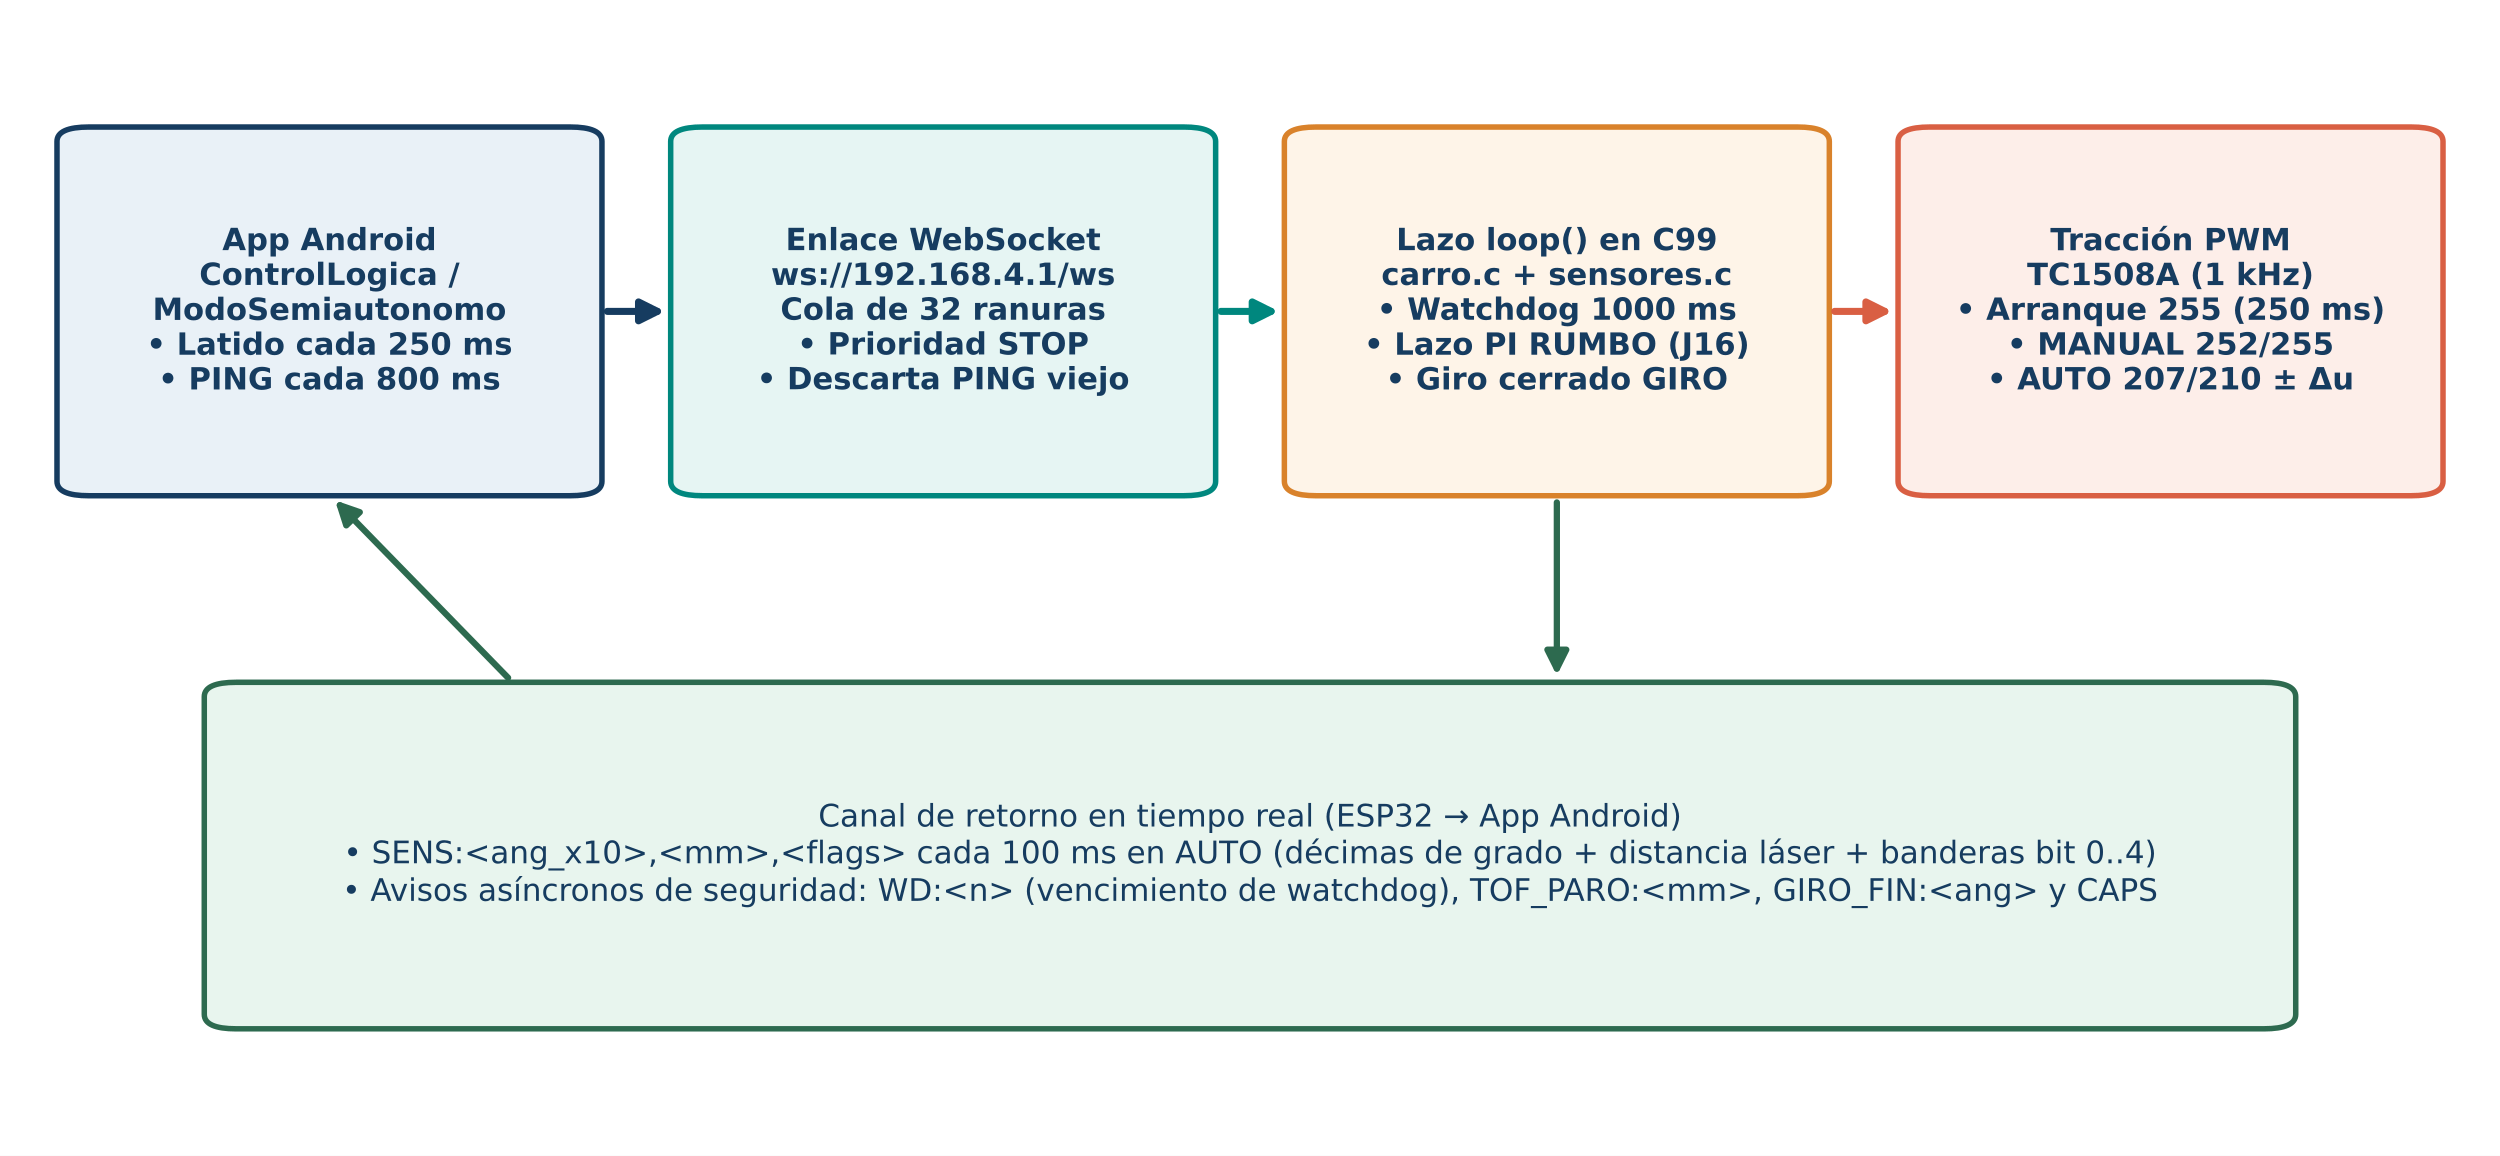
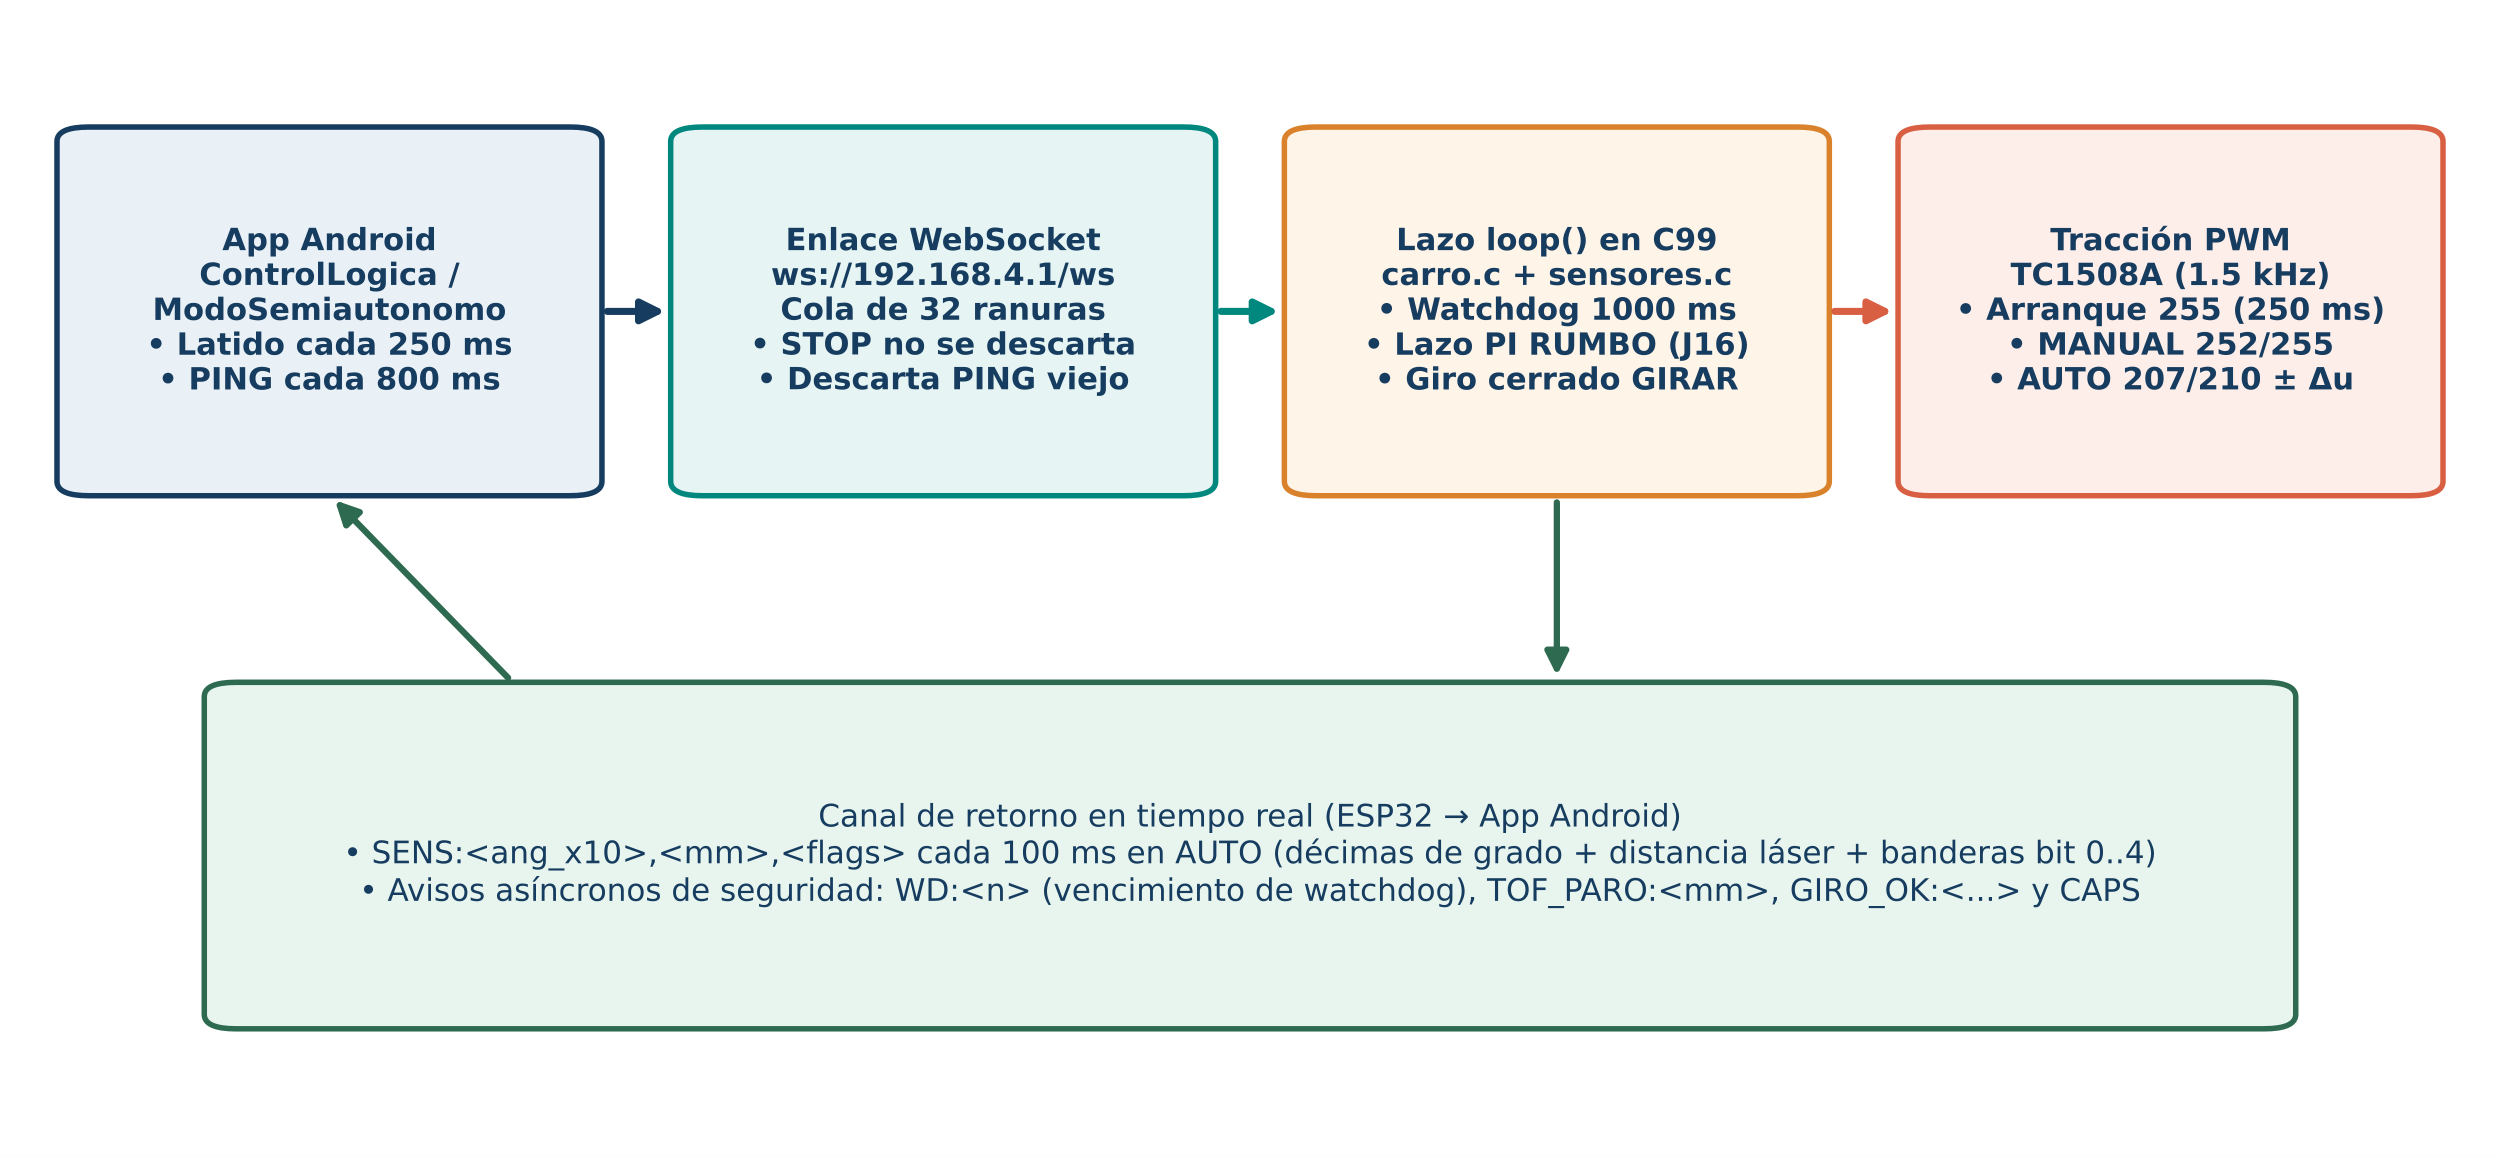
<svg xmlns="http://www.w3.org/2000/svg" width="636.48pt" height="294.264pt" viewBox="0 0 636.48 294.264" version="1.1">
  <defs>
    <style type="text/css">*{stroke-linejoin: round; stroke-linecap: butt}</style>
  </defs>
  <g id="figure_1">
    <g id="patch_1">
      <path d="M 0 294.264  L 636.48 294.264  L 636.48 0  L 0 0  z " style="fill: #ffffff" />
    </g>
    <g id="axes_1">
      <g id="patch_2">
-         <path d="M 22.634 126.209  L 145.126 126.209  Q 153.251 126.209 153.251 122.533  L 153.251 36.014  Q 153.251 32.338 145.126 32.338  L 22.634 32.338  Q 14.509 32.338 14.509 36.014  L 14.509 122.533  Q 14.509 126.209 22.634 126.209  z " clip-path="url(#p49434a886b)" style="fill: #e9f1f7; stroke: #163c60; stroke-width: 1.4; stroke-linejoin: miter" />
+         <path d="M 22.634 126.209  L 145.126 126.209  Q 153.251 126.209 153.251 122.533  L 153.251 36.014  Q 153.251 32.338 145.126 32.338  L 22.634 32.338  Q 14.509 32.338 14.509 36.014  L 14.509 122.533  Q 14.509 126.209 22.634 126.209  z " clip-path="url(#pa9e82fa445)" style="fill: #e9f1f7; stroke: #163c60; stroke-width: 1.4; stroke-linejoin: miter" />
      </g>
      <g id="patch_3">
-         <path d="M 178.874 126.209  L 301.366 126.209  Q 309.491 126.209 309.491 122.533  L 309.491 36.014  Q 309.491 32.338 301.366 32.338  L 178.874 32.338  Q 170.749 32.338 170.749 36.014  L 170.749 122.533  Q 170.749 126.209 178.874 126.209  z " clip-path="url(#p49434a886b)" style="fill: #e6f5f3; stroke: #00877e; stroke-width: 1.4; stroke-linejoin: miter" />
+         <path d="M 178.874 126.209  L 301.366 126.209  Q 309.491 126.209 309.491 122.533  L 309.491 36.014  Q 309.491 32.338 301.366 32.338  L 178.874 32.338  Q 170.749 32.338 170.749 36.014  L 170.749 122.533  Q 170.749 126.209 178.874 126.209  z " clip-path="url(#pa9e82fa445)" style="fill: #e6f5f3; stroke: #00877e; stroke-width: 1.4; stroke-linejoin: miter" />
      </g>
      <g id="patch_4">
-         <path d="M 335.114 126.209  L 457.606 126.209  Q 465.731 126.209 465.731 122.533  L 465.731 36.014  Q 465.731 32.338 457.606 32.338  L 335.114 32.338  Q 326.989 32.338 326.989 36.014  L 326.989 122.533  Q 326.989 126.209 335.114 126.209  z " clip-path="url(#p49434a886b)" style="fill: #fef4e8; stroke: #d9822b; stroke-width: 1.4; stroke-linejoin: miter" />
+         <path d="M 335.114 126.209  L 457.606 126.209  Q 465.731 126.209 465.731 122.533  L 465.731 36.014  Q 465.731 32.338 457.606 32.338  L 335.114 32.338  Q 326.989 32.338 326.989 36.014  L 326.989 122.533  Q 326.989 126.209 335.114 126.209  z " clip-path="url(#pa9e82fa445)" style="fill: #fef4e8; stroke: #d9822b; stroke-width: 1.4; stroke-linejoin: miter" />
      </g>
      <g id="patch_5">
-         <path d="M 491.354 126.209  L 613.846 126.209  Q 621.971 126.209 621.971 122.533  L 621.971 36.014  Q 621.971 32.338 613.846 32.338  L 491.354 32.338  Q 483.229 32.338 483.229 36.014  L 483.229 122.533  Q 483.229 126.209 491.354 126.209  z " clip-path="url(#p49434a886b)" style="fill: #fdeee9; stroke: #d95f43; stroke-width: 1.4; stroke-linejoin: miter" />
+         <path d="M 491.354 126.209  L 613.846 126.209  Q 621.971 126.209 621.971 122.533  L 621.971 36.014  Q 621.971 32.338 613.846 32.338  L 491.354 32.338  Q 483.229 32.338 483.229 36.014  L 483.229 122.533  Q 483.229 126.209 491.354 126.209  z " clip-path="url(#pa9e82fa445)" style="fill: #fdeee9; stroke: #d95f43; stroke-width: 1.4; stroke-linejoin: miter" />
      </g>
      <g id="patch_6">
-         <path d="M 60.132 261.926  L 576.348 261.926  Q 584.473 261.926 584.473 258.25  L 584.473 177.386  Q 584.473 173.71 576.348 173.71  L 60.132 173.71  Q 52.007 173.71 52.007 177.386  L 52.007 258.25  Q 52.007 261.926 60.132 261.926  z " clip-path="url(#p49434a886b)" style="fill: #e8f5ee; stroke: #2d6a4f; stroke-width: 1.4; stroke-linejoin: miter" />
+         <path d="M 60.132 261.926  L 576.348 261.926  Q 584.473 261.926 584.473 258.25  L 584.473 177.386  Q 584.473 173.71 576.348 173.71  L 60.132 173.71  Q 52.007 173.71 52.007 177.386  L 52.007 258.25  Q 52.007 261.926 60.132 261.926  z " clip-path="url(#pa9e82fa445)" style="fill: #e8f5ee; stroke: #2d6a4f; stroke-width: 1.4; stroke-linejoin: miter" />
      </g>
      <g id="text_1">
        <text style="fill: #163c60; font: 700 7.8px 'DejaVu Sans'" transform="translate(56.60377 63.68962)">App Android</text>
        <text style="fill: #163c60; font: 700 7.8px 'DejaVu Sans'" transform="translate(50.73914 72.54245)">ControlLogica /</text>
        <text style="fill: #163c60; font: 700 7.8px 'DejaVu Sans'" transform="translate(38.84292 81.45622)">ModoSemiautonomo</text>
        <text style="fill: #163c60; font: 700 7.8px 'DejaVu Sans'" transform="translate(37.27439 90.30905)">• Latido cada 250 ms</text>
        <text style="fill: #163c60; font: 700 7.8px 'DejaVu Sans'" transform="translate(40.28897 99.16188)">• PING cada 800 ms</text>
      </g>
      <g id="text_2">
        <text style="fill: #163c60; font: 700 7.8px 'DejaVu Sans'" transform="translate(199.9981 63.68962)">Enlace WebSocket</text>
        <text style="fill: #163c60; font: 700 7.8px 'DejaVu Sans'" transform="translate(196.2852 72.54245)">ws://192.168.4.1/ws</text>
        <text style="fill: #163c60; font: 700 7.8px 'DejaVu Sans'" transform="translate(198.6886 81.39528)">Cola de 32 ranuras</text>
-         <text style="fill: #163c60; font: 700 7.8px 'DejaVu Sans'" transform="translate(202.995 90.24811)">• Prioridad STOP</text>
+         <text style="fill: #163c60; font: 700 7.8px 'DejaVu Sans'" transform="translate(191.0099 90.24811)">• STOP no se descarta</text>
        <text style="fill: #163c60; font: 700 7.8px 'DejaVu Sans'" transform="translate(192.6716 99.10094)">• Descarta PING viejo</text>
      </g>
      <g id="text_3">
        <text style="fill: #163c60; font: 700 7.8px 'DejaVu Sans'" transform="translate(355.4575 63.68962)">Lazo loop() en C99</text>
        <text style="fill: #163c60; font: 700 7.8px 'DejaVu Sans'" transform="translate(351.6873 72.54245)">carro.c + sensores.c</text>
        <text style="fill: #163c60; font: 700 7.8px 'DejaVu Sans'" transform="translate(350.5478 81.39528)">• Watchdog 1000 ms</text>
        <text style="fill: #163c60; font: 700 7.8px 'DejaVu Sans'" transform="translate(347.2785 90.30905)">• Lazo PI RUMBO (J16)</text>
-         <text style="fill: #163c60; font: 700 7.8px 'DejaVu Sans'" transform="translate(352.7763 99.16188)">• Giro cerrado GIRO</text>
+         <text style="fill: #163c60; font: 700 7.8px 'DejaVu Sans'" transform="translate(350.0707 99.16188)">• Giro cerrado GIRAR</text>
      </g>
      <g id="text_4">
        <text style="fill: #163c60; font: 700 7.8px 'DejaVu Sans'" transform="translate(521.9978 63.72009)">Tracción PWM</text>
-         <text style="fill: #163c60; font: 700 7.8px 'DejaVu Sans'" transform="translate(516.0838 72.57292)">TC1508A (1 kHz)</text>
+         <text style="fill: #163c60; font: 700 7.8px 'DejaVu Sans'" transform="translate(511.8889 72.57292)">TC1508A (1.5 kHz)</text>
        <text style="fill: #163c60; font: 700 7.8px 'DejaVu Sans'" transform="translate(497.9592 81.42575)">• Arranque 255 (250 ms)</text>
        <text style="fill: #163c60; font: 700 7.8px 'DejaVu Sans'" transform="translate(510.9742 90.27858)">• MANUAL 252/255</text>
        <text style="fill: #163c60; font: 700 7.8px 'DejaVu Sans'" transform="translate(505.8682 99.13141)">• AUTO 207/210 ± Δu</text>
      </g>
      <g id="text_5">
        <text style="fill: #163c60; font: 7.9px 'DejaVu Sans'" transform="translate(208.3411 210.4263)">Canal de retorno en tiempo real (ESP32 → App Android)</text>
        <text style="fill: #163c60; font: 7.9px 'DejaVu Sans'" transform="translate(87.43533 219.7782)">• SENS:&lt;ang_x10&gt;,&lt;mm&gt;,&lt;flags&gt; cada 100 ms en AUTO (décimas de grado + distancia láser + banderas bit 0..4)</text>
-         <text style="fill: #163c60; font: 7.9px 'DejaVu Sans'" transform="translate(87.13044 229.3498)">• Avisos asíncronos de seguridad: WD:&lt;n&gt; (vencimiento de watchdog), TOF_PARO:&lt;mm&gt;, GIRO_FIN:&lt;ang&gt; y CAPS</text>
+         <text style="fill: #163c60; font: 7.9px 'DejaVu Sans'" transform="translate(91.4884 229.3498)">• Avisos asíncronos de seguridad: WD:&lt;n&gt; (vencimiento de watchdog), TOF_PARO:&lt;mm&gt;, GIRO_OK:&lt;...&gt; y CAPS</text>
      </g>
      <g id="patch_7">
-         <path d="M 154.626 79.273  Q 162 79.273 167.362 79.273  " clip-path="url(#p49434a886b)" style="fill: none; stroke: #163c60; stroke-width: 1.8; stroke-linecap: round" />
-         <path d="M 162.562 76.873  L 167.362 79.273  L 162.562 81.673  z " clip-path="url(#p49434a886b)" style="fill: #163c60; stroke: #163c60; stroke-width: 1.8; stroke-linecap: round" />
+         <path d="M 154.626 79.273  Q 162 79.273 167.362 79.273  " clip-path="url(#pa9e82fa445)" style="fill: none; stroke: #163c60; stroke-width: 1.8; stroke-linecap: round" />
+         <path d="M 162.562 76.873  L 167.362 79.273  L 162.562 81.673  z " clip-path="url(#pa9e82fa445)" style="fill: #163c60; stroke: #163c60; stroke-width: 1.8; stroke-linecap: round" />
      </g>
      <g id="patch_8">
-         <path d="M 310.866 79.273  Q 318.24 79.273 323.602 79.273  " clip-path="url(#p49434a886b)" style="fill: none; stroke: #00877e; stroke-width: 1.8; stroke-linecap: round" />
-         <path d="M 318.802 76.873  L 323.602 79.273  L 318.802 81.673  z " clip-path="url(#p49434a886b)" style="fill: #00877e; stroke: #00877e; stroke-width: 1.8; stroke-linecap: round" />
+         <path d="M 310.866 79.273  Q 318.24 79.273 323.602 79.273  " clip-path="url(#pa9e82fa445)" style="fill: none; stroke: #00877e; stroke-width: 1.8; stroke-linecap: round" />
+         <path d="M 318.802 76.873  L 323.602 79.273  L 318.802 81.673  z " clip-path="url(#pa9e82fa445)" style="fill: #00877e; stroke: #00877e; stroke-width: 1.8; stroke-linecap: round" />
      </g>
      <g id="patch_9">
-         <path d="M 467.106 79.273  Q 474.48 79.273 479.842 79.273  " clip-path="url(#p49434a886b)" style="fill: none; stroke: #d95f43; stroke-width: 1.8; stroke-linecap: round" />
-         <path d="M 475.042 76.873  L 479.842 79.273  L 475.042 81.673  z " clip-path="url(#p49434a886b)" style="fill: #d95f43; stroke: #d95f43; stroke-width: 1.8; stroke-linecap: round" />
+         <path d="M 467.106 79.273  Q 474.48 79.273 479.842 79.273  " clip-path="url(#pa9e82fa445)" style="fill: none; stroke: #d95f43; stroke-width: 1.8; stroke-linecap: round" />
+         <path d="M 475.042 76.873  L 479.842 79.273  L 475.042 81.673  z " clip-path="url(#pa9e82fa445)" style="fill: #d95f43; stroke: #d95f43; stroke-width: 1.8; stroke-linecap: round" />
      </g>
      <g id="patch_10">
-         <path d="M 396.36 127.924  Q 396.36 149.959 396.36 170.205  " clip-path="url(#p49434a886b)" style="fill: none; stroke: #2d6a4f; stroke-width: 1.6; stroke-linecap: round" />
-         <path d="M 398.76 165.405  L 396.36 170.205  L 393.96 165.405  z " clip-path="url(#p49434a886b)" style="fill: #2d6a4f; stroke: #2d6a4f; stroke-width: 1.6; stroke-linecap: round" />
+         <path d="M 396.36 127.924  Q 396.36 149.959 396.36 170.205  " clip-path="url(#pa9e82fa445)" style="fill: none; stroke: #2d6a4f; stroke-width: 1.6; stroke-linecap: round" />
+         <path d="M 398.76 165.405  L 396.36 170.205  L 393.96 165.405  z " clip-path="url(#pa9e82fa445)" style="fill: #2d6a4f; stroke: #2d6a4f; stroke-width: 1.6; stroke-linecap: round" />
      </g>
      <g id="patch_11">
-         <path d="M 129.353 172.558  Q 107.315 149.958 86.525 128.639  " clip-path="url(#p49434a886b)" style="fill: none; stroke: #2d6a4f; stroke-width: 1.6; stroke-linecap: round" />
-         <path d="M 88.158 133.751  L 86.525 128.639  L 91.594 130.4  z " clip-path="url(#p49434a886b)" style="fill: #2d6a4f; stroke: #2d6a4f; stroke-width: 1.6; stroke-linecap: round" />
+         <path d="M 129.353 172.558  Q 107.315 149.958 86.525 128.639  " clip-path="url(#pa9e82fa445)" style="fill: none; stroke: #2d6a4f; stroke-width: 1.6; stroke-linecap: round" />
+         <path d="M 88.158 133.751  L 86.525 128.639  L 91.594 130.4  z " clip-path="url(#pa9e82fa445)" style="fill: #2d6a4f; stroke: #2d6a4f; stroke-width: 1.6; stroke-linecap: round" />
      </g>
    </g>
  </g>
  <defs>
-     <clipPath id="p49434a886b">
+     <clipPath id="pa9e82fa445">
      <rect x="5.76" y="5.76" width="624.96" height="282.744" />
    </clipPath>
  </defs>
</svg>
